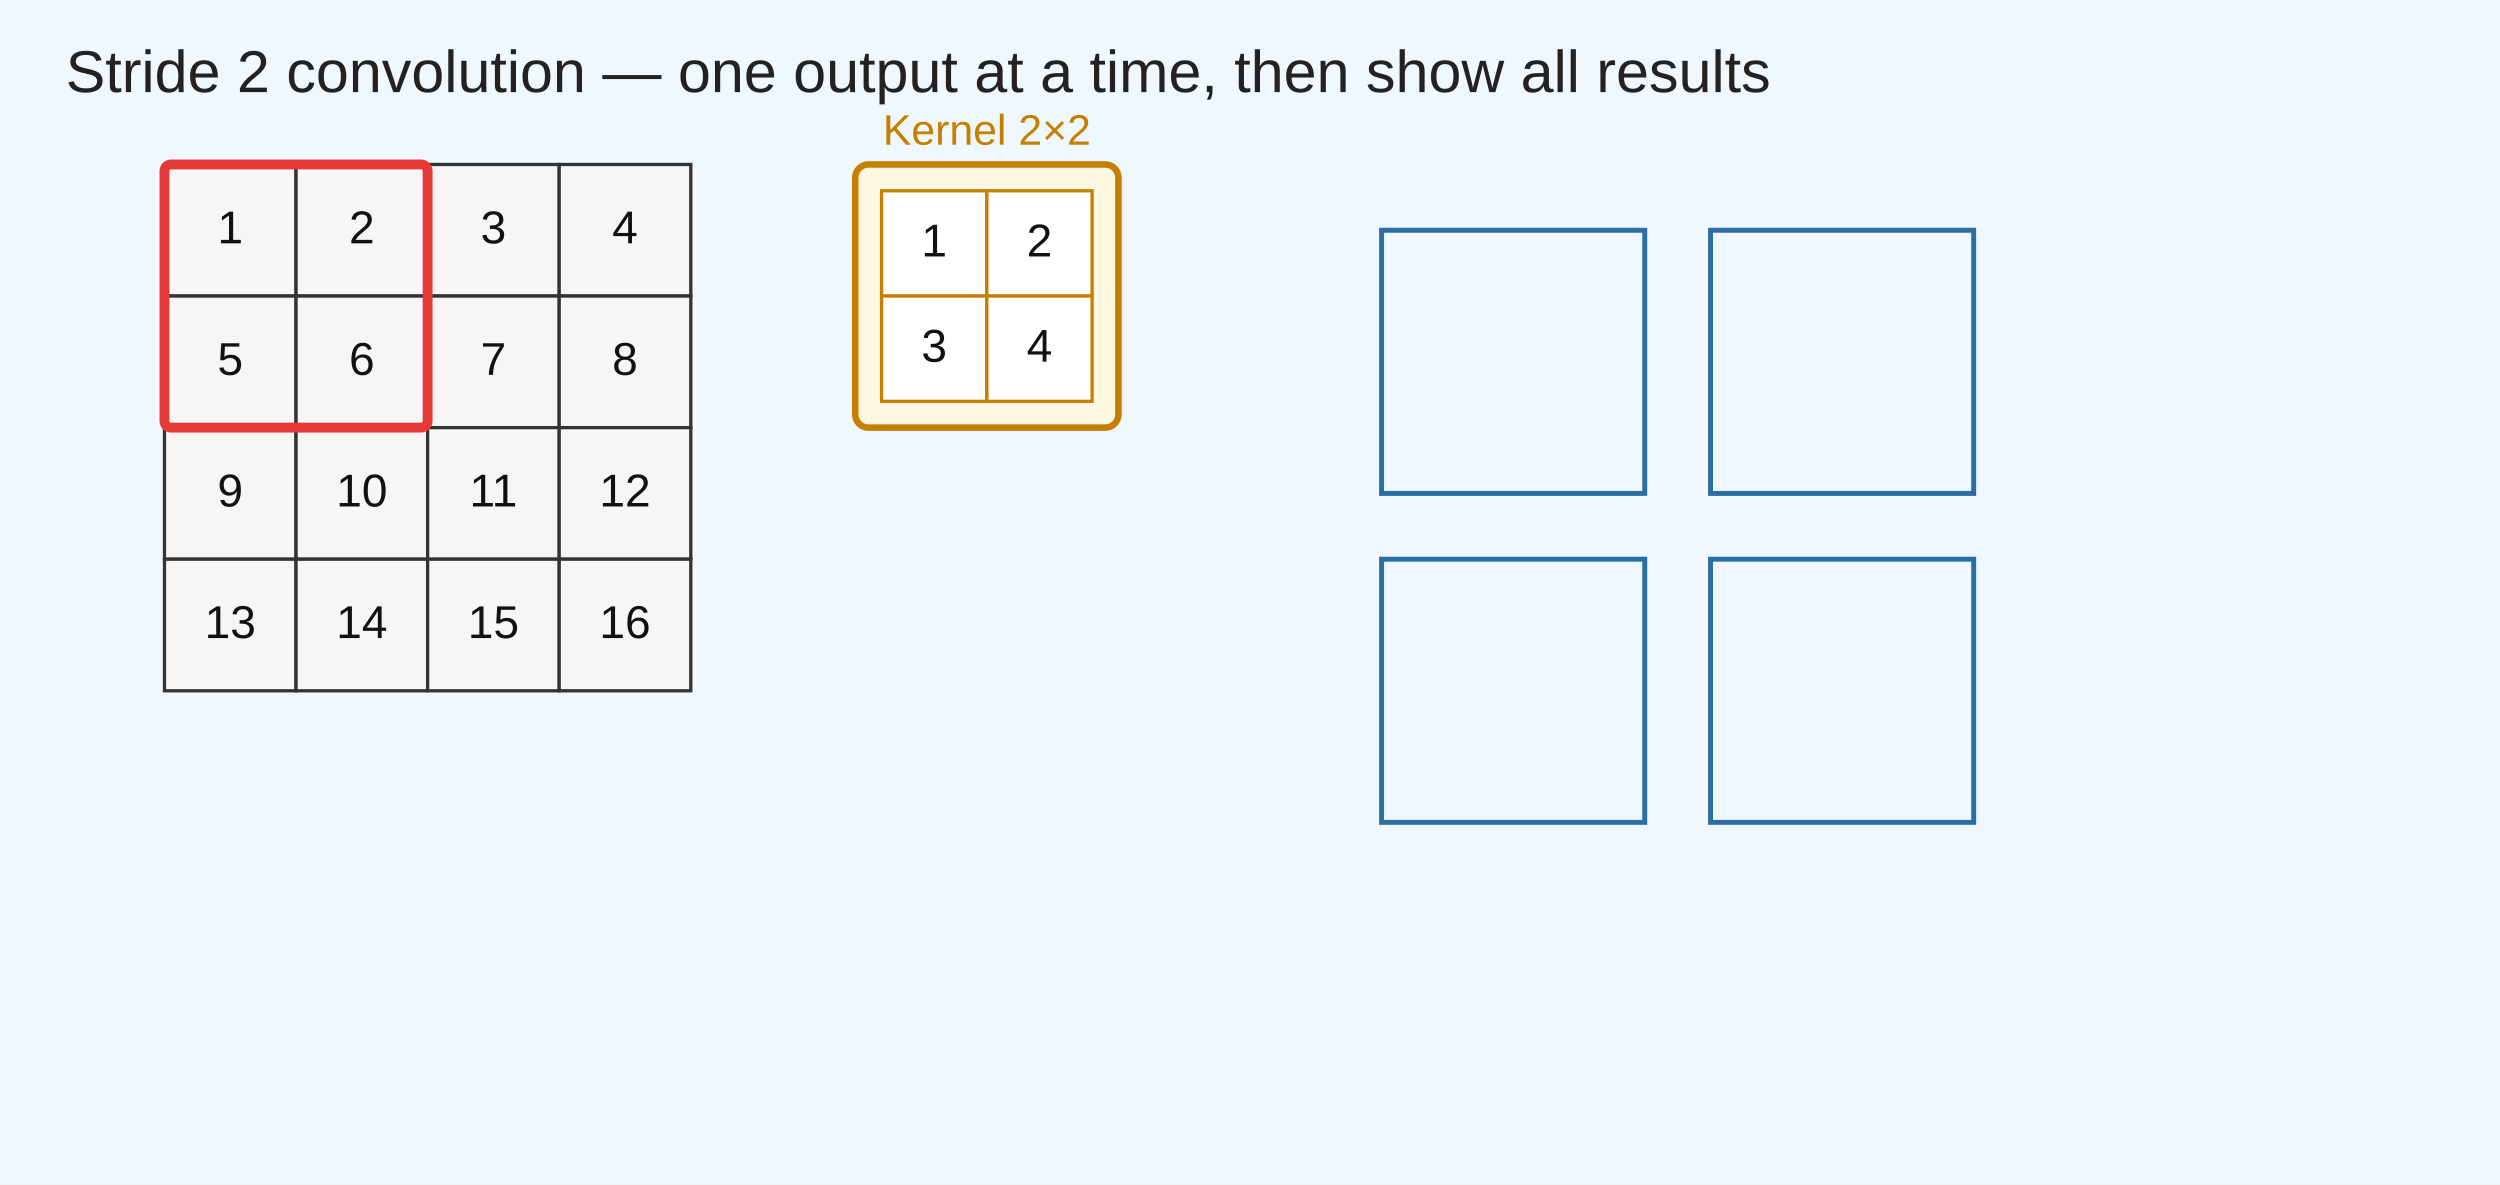
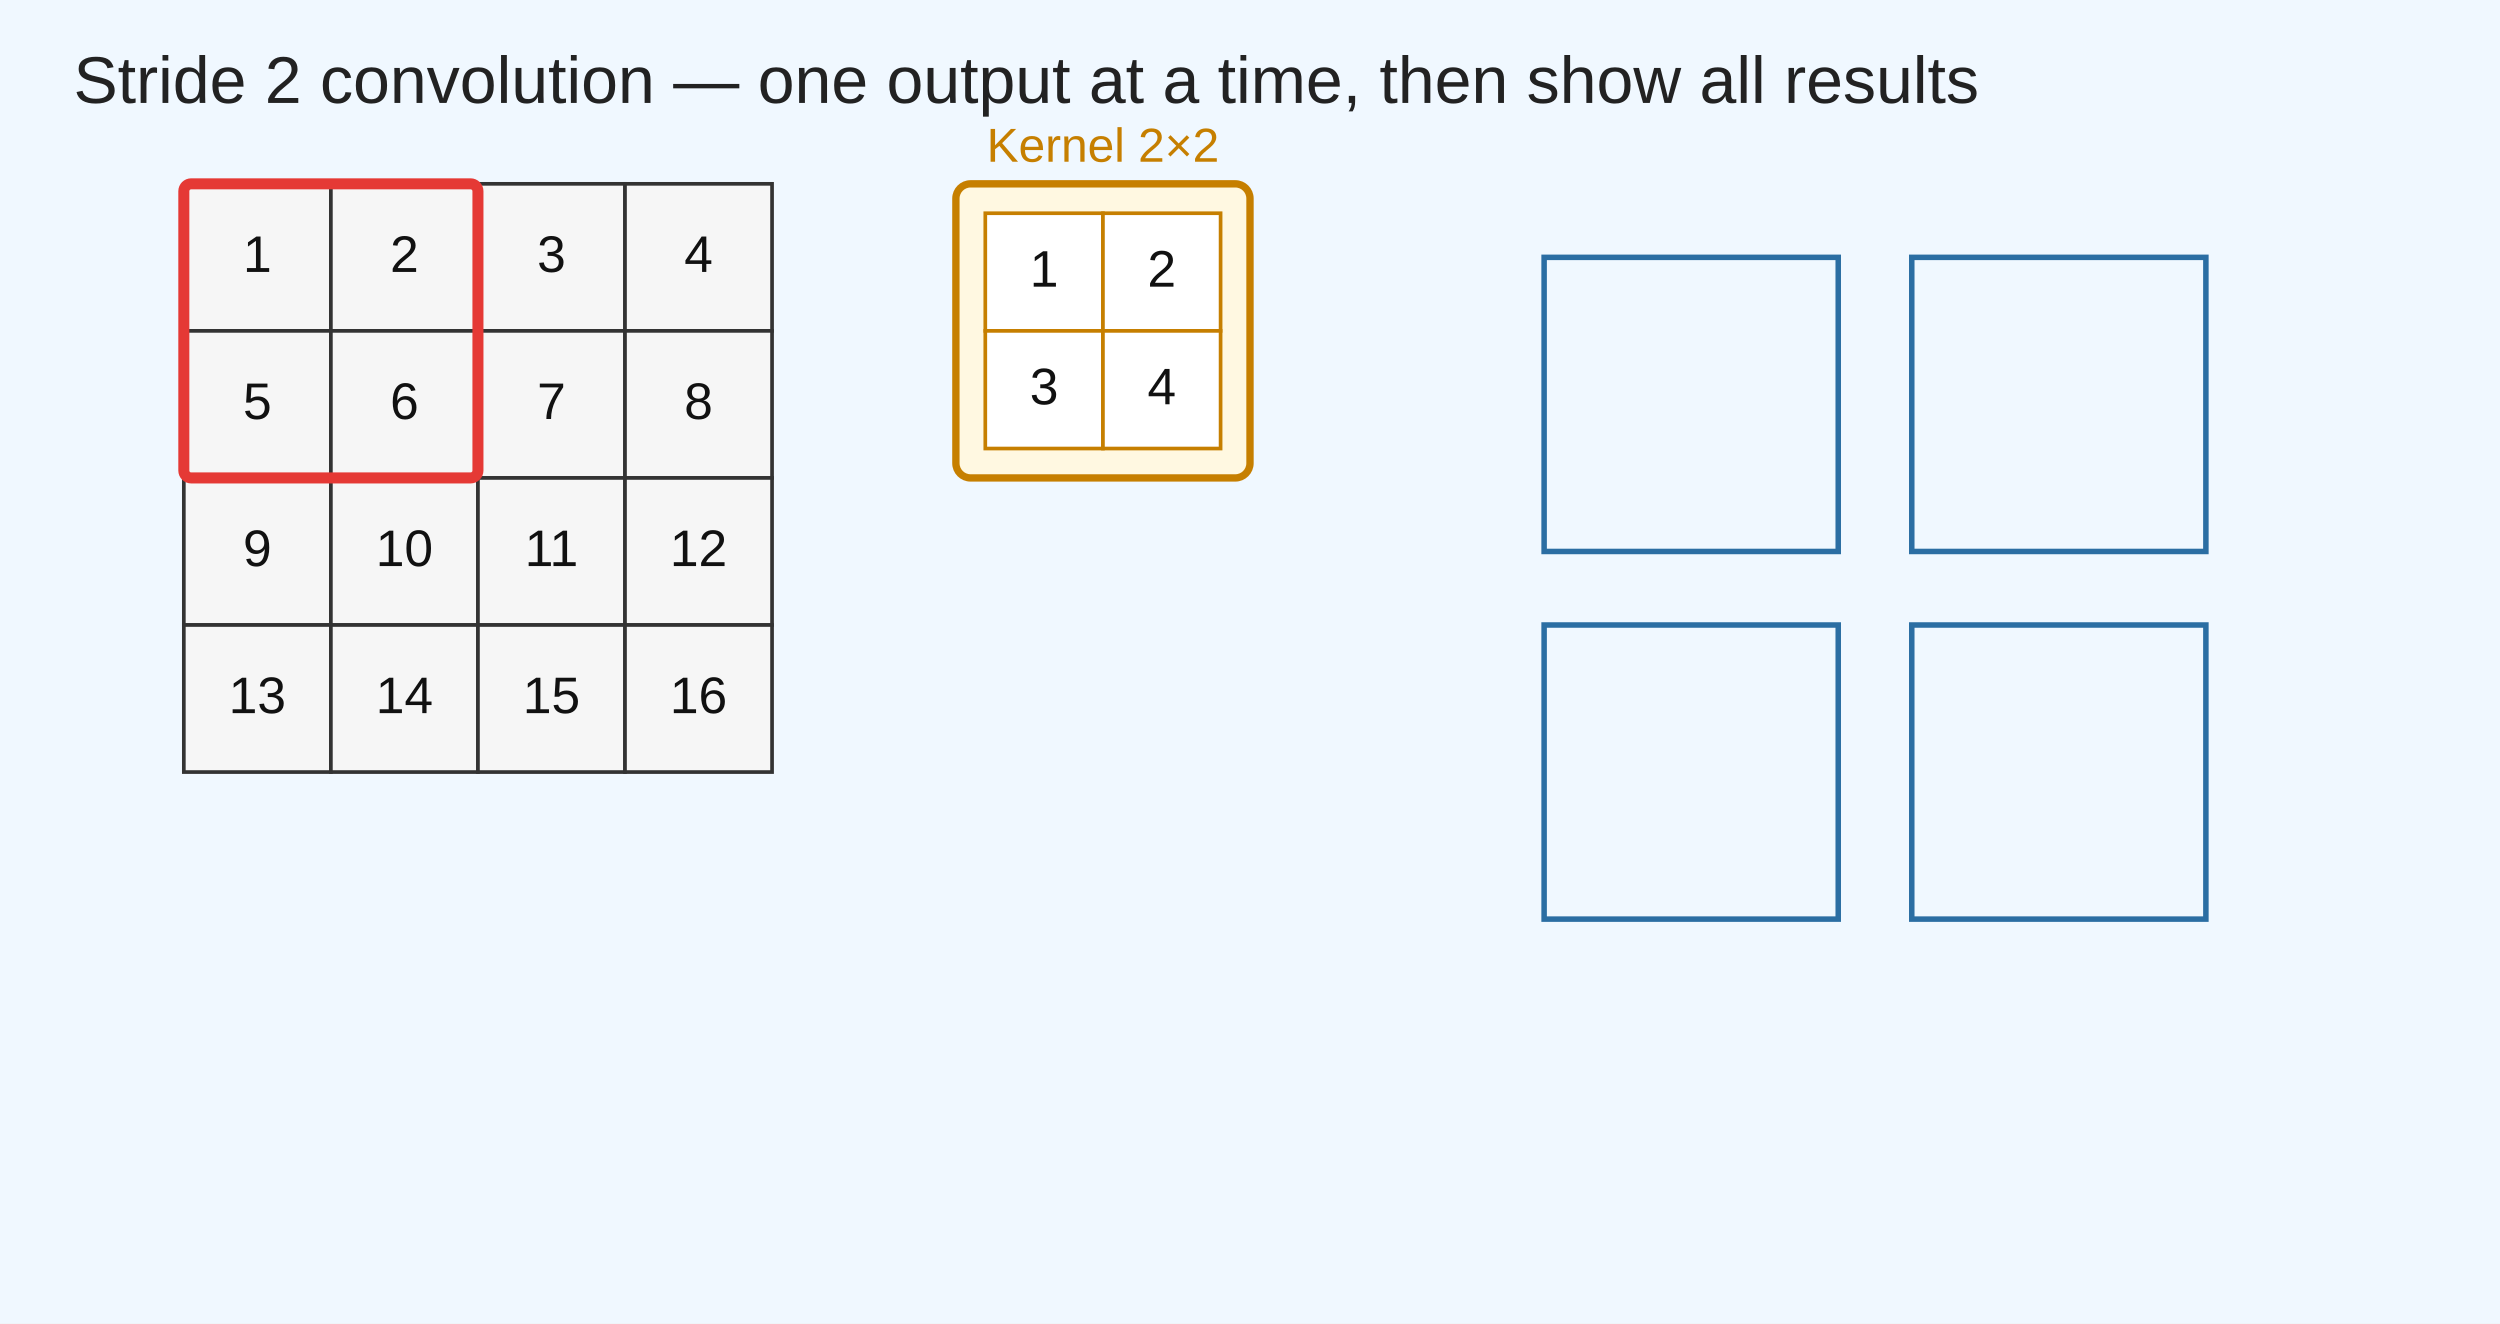
- <svg xmlns="http://www.w3.org/2000/svg" width="760" height="360" viewBox="0 0 760 360">
+ <svg xmlns="http://www.w3.org/2000/svg" width="680" height="360" viewBox="0 0 680 360">
  <rect width="100%" height="100%" fill="aliceblue" />
  <defs>
    <style>
      .cell { fill:#f6f6f6; stroke:#333; stroke-width:1; }
      .cell-text { font-family:Arial, Helvetica, sans-serif; font-size:14px; fill:#111; dominant-baseline:middle; text-anchor:middle; }
      .kernel-box { fill:#fff8e1; stroke:#c67f00; stroke-width:2; }
      .highlight { fill:none; stroke:#e53935; stroke-width:3; }
      .result-cell { fill:#f0f8ff; stroke:#2b6ea3; stroke-width:1.5; }
      .result-text { font-family:Arial, Helvetica, sans-serif; font-size:18px; fill:#0b57a4; text-anchor:middle; dominant-baseline:middle; }
      .breakdown { font-family:Arial, Helvetica, sans-serif; font-size:13px; fill:#333; }
    </style>
  </defs>
  <text x="20" y="28" font-family="Arial, Helvetica, sans-serif" font-size="18" fill="#222">
    Stride 2 convolution — one output at a time, then show all results
  </text>
  <rect class="cell" x="50" y="50" width="40" height="40" />
  <text class="cell-text" x="70" y="70">1</text>
  <rect class="cell" x="90" y="50" width="40" height="40" />
  <text class="cell-text" x="110" y="70">2</text>
  <rect class="cell" x="130" y="50" width="40" height="40" />
  <text class="cell-text" x="150" y="70">3</text>
  <rect class="cell" x="170" y="50" width="40" height="40" />
  <text class="cell-text" x="190" y="70">4</text>
  <rect class="cell" x="50" y="90" width="40" height="40" />
  <text class="cell-text" x="70" y="110">5</text>
  <rect class="cell" x="90" y="90" width="40" height="40" />
  <text class="cell-text" x="110" y="110">6</text>
  <rect class="cell" x="130" y="90" width="40" height="40" />
  <text class="cell-text" x="150" y="110">7</text>
  <rect class="cell" x="170" y="90" width="40" height="40" />
  <text class="cell-text" x="190" y="110">8</text>
  <rect class="cell" x="50" y="130" width="40" height="40" />
  <text class="cell-text" x="70" y="150">9</text>
  <rect class="cell" x="90" y="130" width="40" height="40" />
  <text class="cell-text" x="110" y="150">10</text>
  <rect class="cell" x="130" y="130" width="40" height="40" />
  <text class="cell-text" x="150" y="150">11</text>
  <rect class="cell" x="170" y="130" width="40" height="40" />
  <text class="cell-text" x="190" y="150">12</text>
  <rect class="cell" x="50" y="170" width="40" height="40" />
  <text class="cell-text" x="70" y="190">13</text>
  <rect class="cell" x="90" y="170" width="40" height="40" />
  <text class="cell-text" x="110" y="190">14</text>
  <rect class="cell" x="130" y="170" width="40" height="40" />
  <text class="cell-text" x="150" y="190">15</text>
  <rect class="cell" x="170" y="170" width="40" height="40" />
  <text class="cell-text" x="190" y="190">16</text>
  <g transform="translate(260,50)">
    <rect class="kernel-box" x="0" y="0" width="80" height="80" rx="4" ry="4" />
    <text x="40" y="-6" font-family="Arial" font-size="13" text-anchor="middle" fill="#c67f00">Kernel 2×2</text>
    <rect x="8" y="8" width="32" height="32" fill="#fff" stroke="#c67f00" />
    <text class="cell-text" x="24" y="24">1</text>
    <rect x="40" y="8" width="32" height="32" fill="#fff" stroke="#c67f00" />
    <text class="cell-text" x="56" y="24">2</text>
    <rect x="8" y="40" width="32" height="32" fill="#fff" stroke="#c67f00" />
    <text class="cell-text" x="24" y="56">3</text>
    <rect x="40" y="40" width="32" height="32" fill="#fff" stroke="#c67f00" />
    <text class="cell-text" x="56" y="56">4</text>
  </g>
  <rect class="highlight" x="50" y="50" width="80" height="80" rx="2" ry="2">
    <animate attributeName="x" dur="4s" begin="0s" repeatCount="1" calcMode="discrete" values="50;130;50;130" />
    <animate attributeName="y" dur="4s" begin="0s" repeatCount="1" calcMode="discrete" values="50;50;130;130" />
    <animate attributeName="opacity" dur="0.001s" begin="4s" fill="freeze" values="1;0" />
  </rect>
  <g transform="translate(420,70)">
    <rect class="result-cell" x="0" y="0" width="80" height="80" />
    <text class="result-text" x="40" y="44" opacity="0">44
      <animate attributeName="opacity" dur="4s" begin="0s" repeatCount="1" calcMode="discrete" values="1;0;0;0;1" keyTimes="0;0.25;0.5;0.75;1" fill="freeze" />
    </text>
    <rect class="result-cell" x="100" y="0" width="80" height="80" />
    <text class="result-text" x="140" y="44" opacity="0">64
      <animate attributeName="opacity" dur="4s" begin="0s" repeatCount="1" calcMode="discrete" values="0;1;0;0;1" keyTimes="0;0.25;0.5;0.75;1" fill="freeze" />
    </text>
    <rect class="result-cell" x="0" y="100" width="80" height="80" />
    <text class="result-text" x="40" y="144" opacity="0">124
      <animate attributeName="opacity" dur="4s" begin="0s" repeatCount="1" calcMode="discrete" values="0;0;1;0;1" keyTimes="0;0.25;0.5;0.75;1" fill="freeze" />
    </text>
    <rect class="result-cell" x="100" y="100" width="80" height="80" />
    <text class="result-text" x="140" y="144" opacity="0">144
      <animate attributeName="opacity" dur="4s" begin="0s" repeatCount="1" calcMode="discrete" values="0;0;0;1;1" keyTimes="0;0.25;0.5;0.75;1" fill="freeze" />
    </text>
  </g>
  <g transform="translate(20,240)">
    <text class="breakdown" x="0" y="0" opacity="0">1) {1,2,5,6} · {1,2,3,4} = 44
      <animate attributeName="opacity" dur="4s" begin="0s" repeatCount="1" calcMode="discrete" values="1;0;0;0;1" keyTimes="0;0.25;0.5;0.75;1" fill="freeze" />
    </text>
    <text class="breakdown" x="0" y="20" opacity="0">2) {3,4,7,8} · {1,2,3,4} = 64
      <animate attributeName="opacity" dur="4s" begin="0s" repeatCount="1" calcMode="discrete" values="0;1;0;0;1" keyTimes="0;0.25;0.5;0.75;1" fill="freeze" />
    </text>
    <text class="breakdown" x="0" y="40" opacity="0">3) {9,10,13,14} · {1,2,3,4} = 124
      <animate attributeName="opacity" dur="4s" begin="0s" repeatCount="1" calcMode="discrete" values="0;0;1;0;1" keyTimes="0;0.25;0.5;0.75;1" fill="freeze" />
    </text>
    <text class="breakdown" x="0" y="60" opacity="0">4) {11,12,15,16} · {1,2,3,4} = 144
      <animate attributeName="opacity" dur="4s" begin="0s" repeatCount="1" calcMode="discrete" values="0;0;0;1;1" keyTimes="0;0.25;0.5;0.75;1" fill="freeze" />
    </text>
  </g>
</svg>
